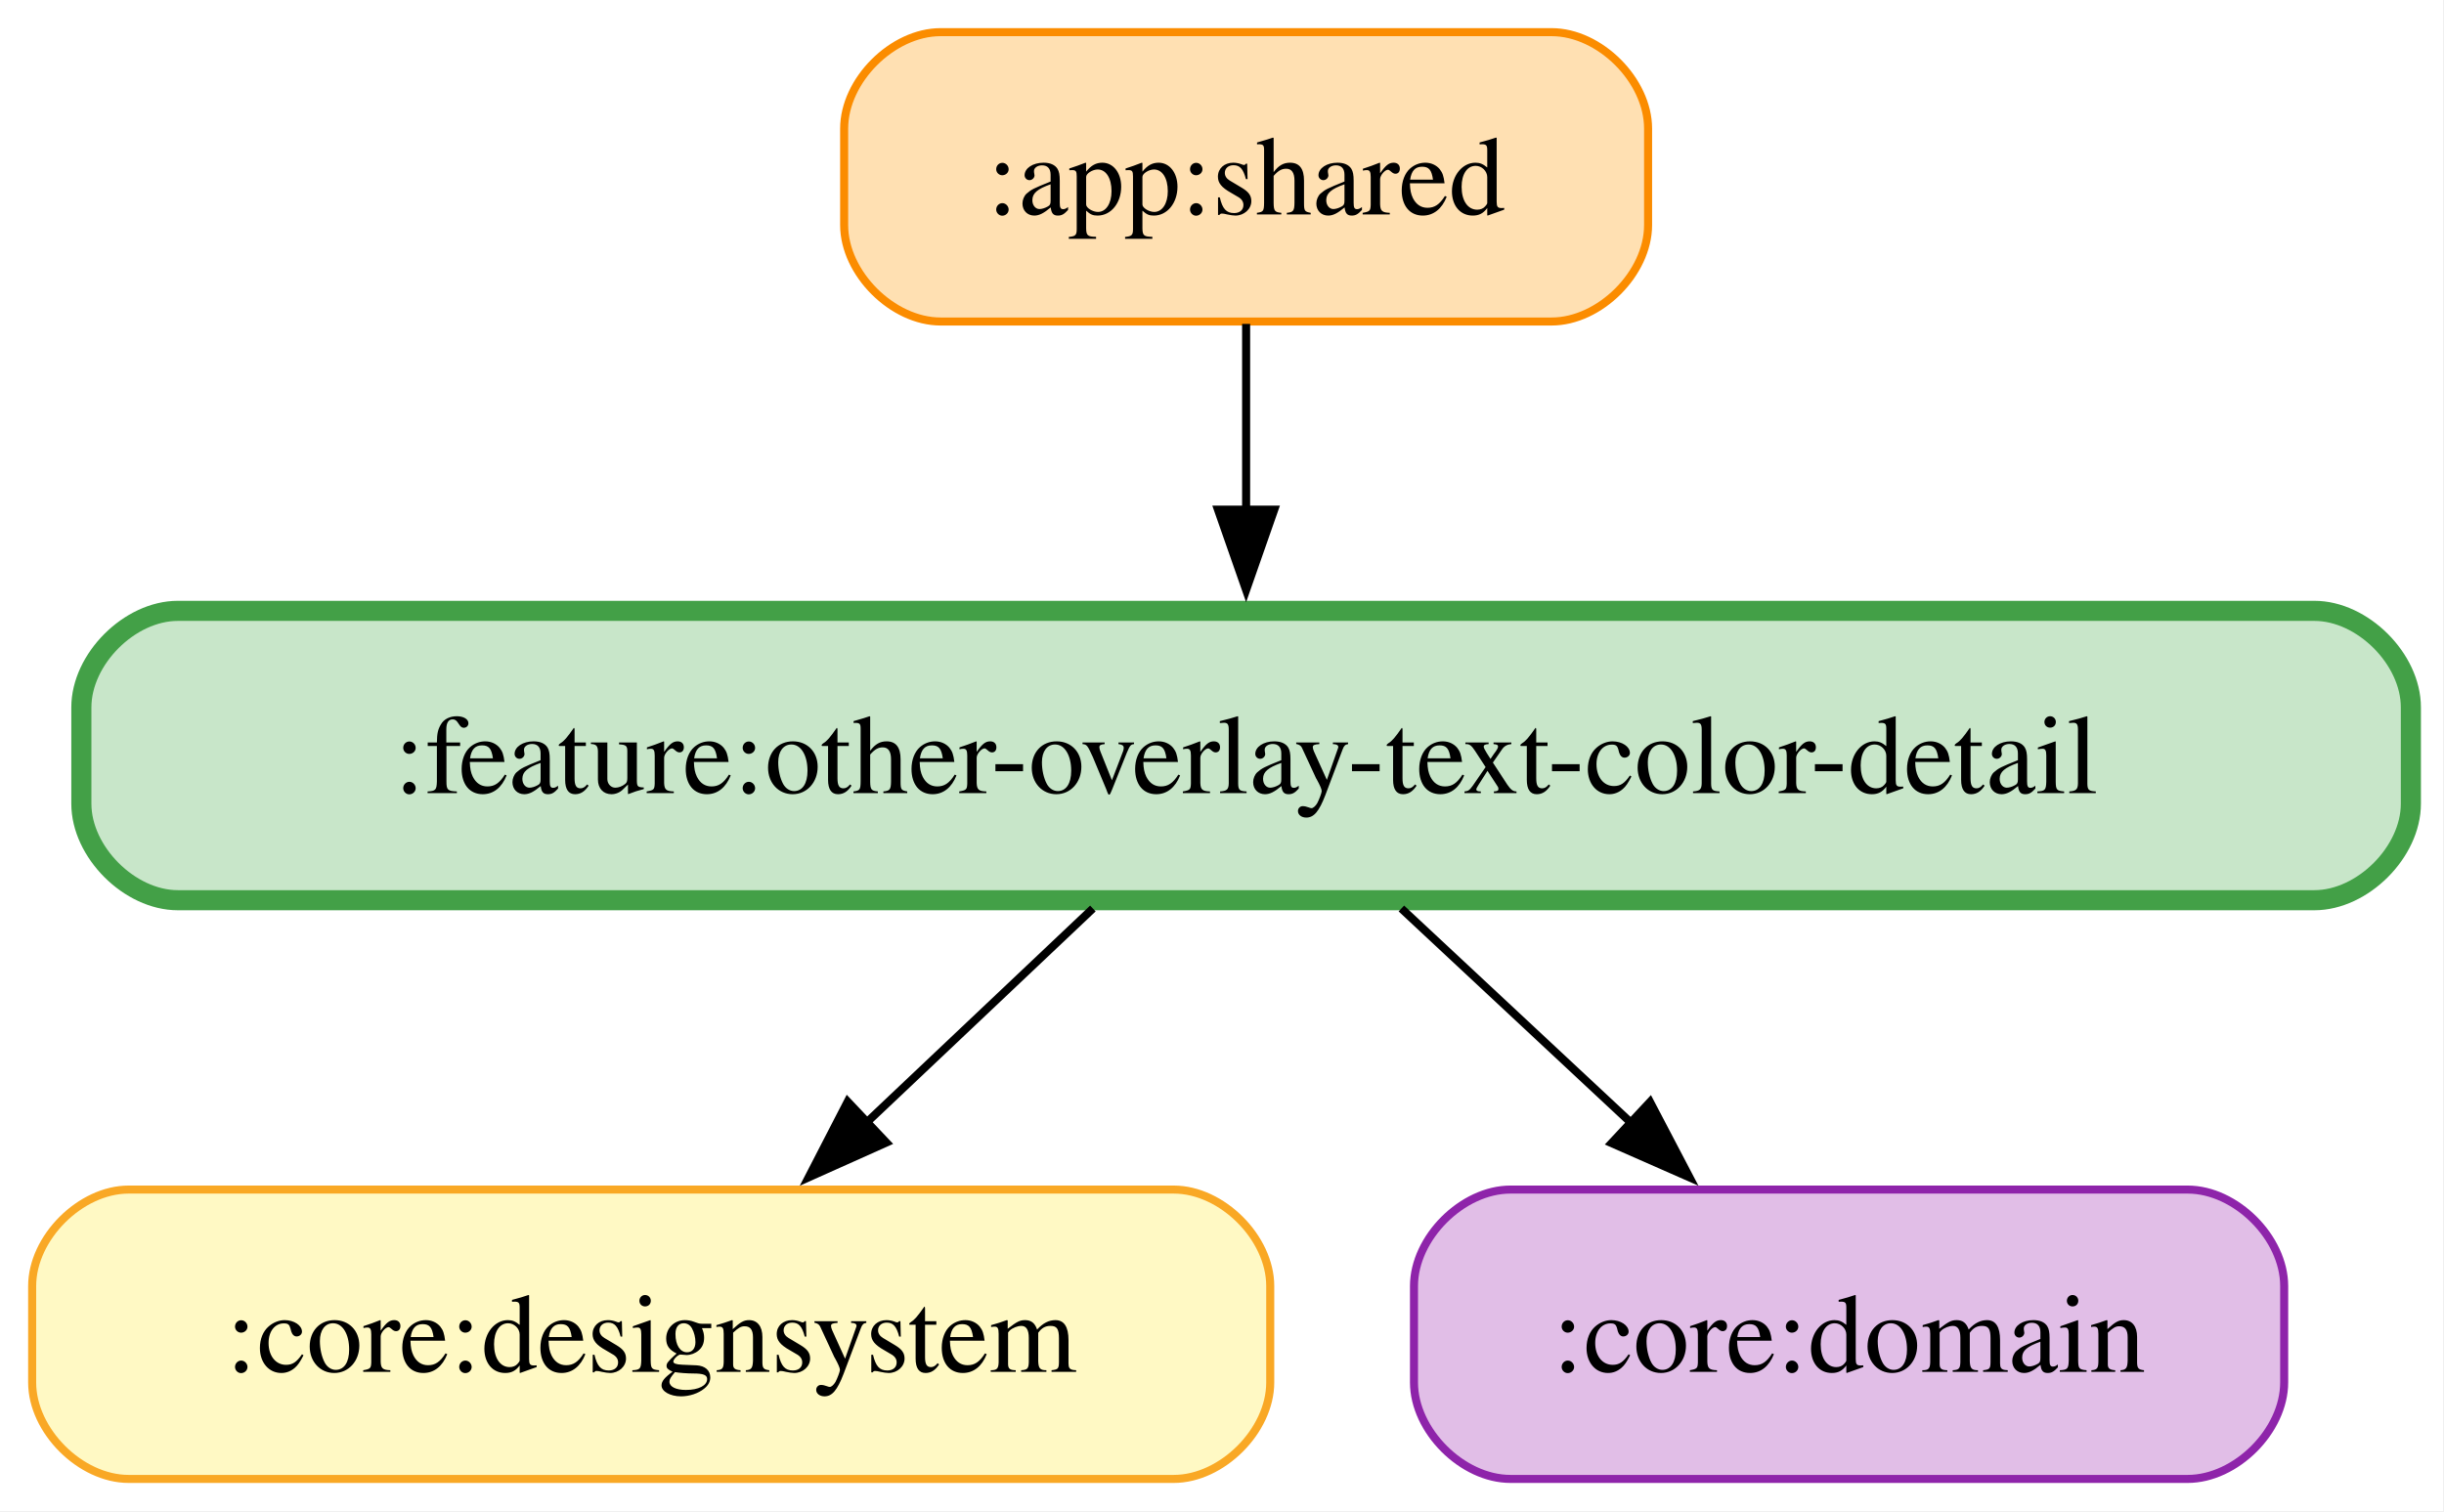
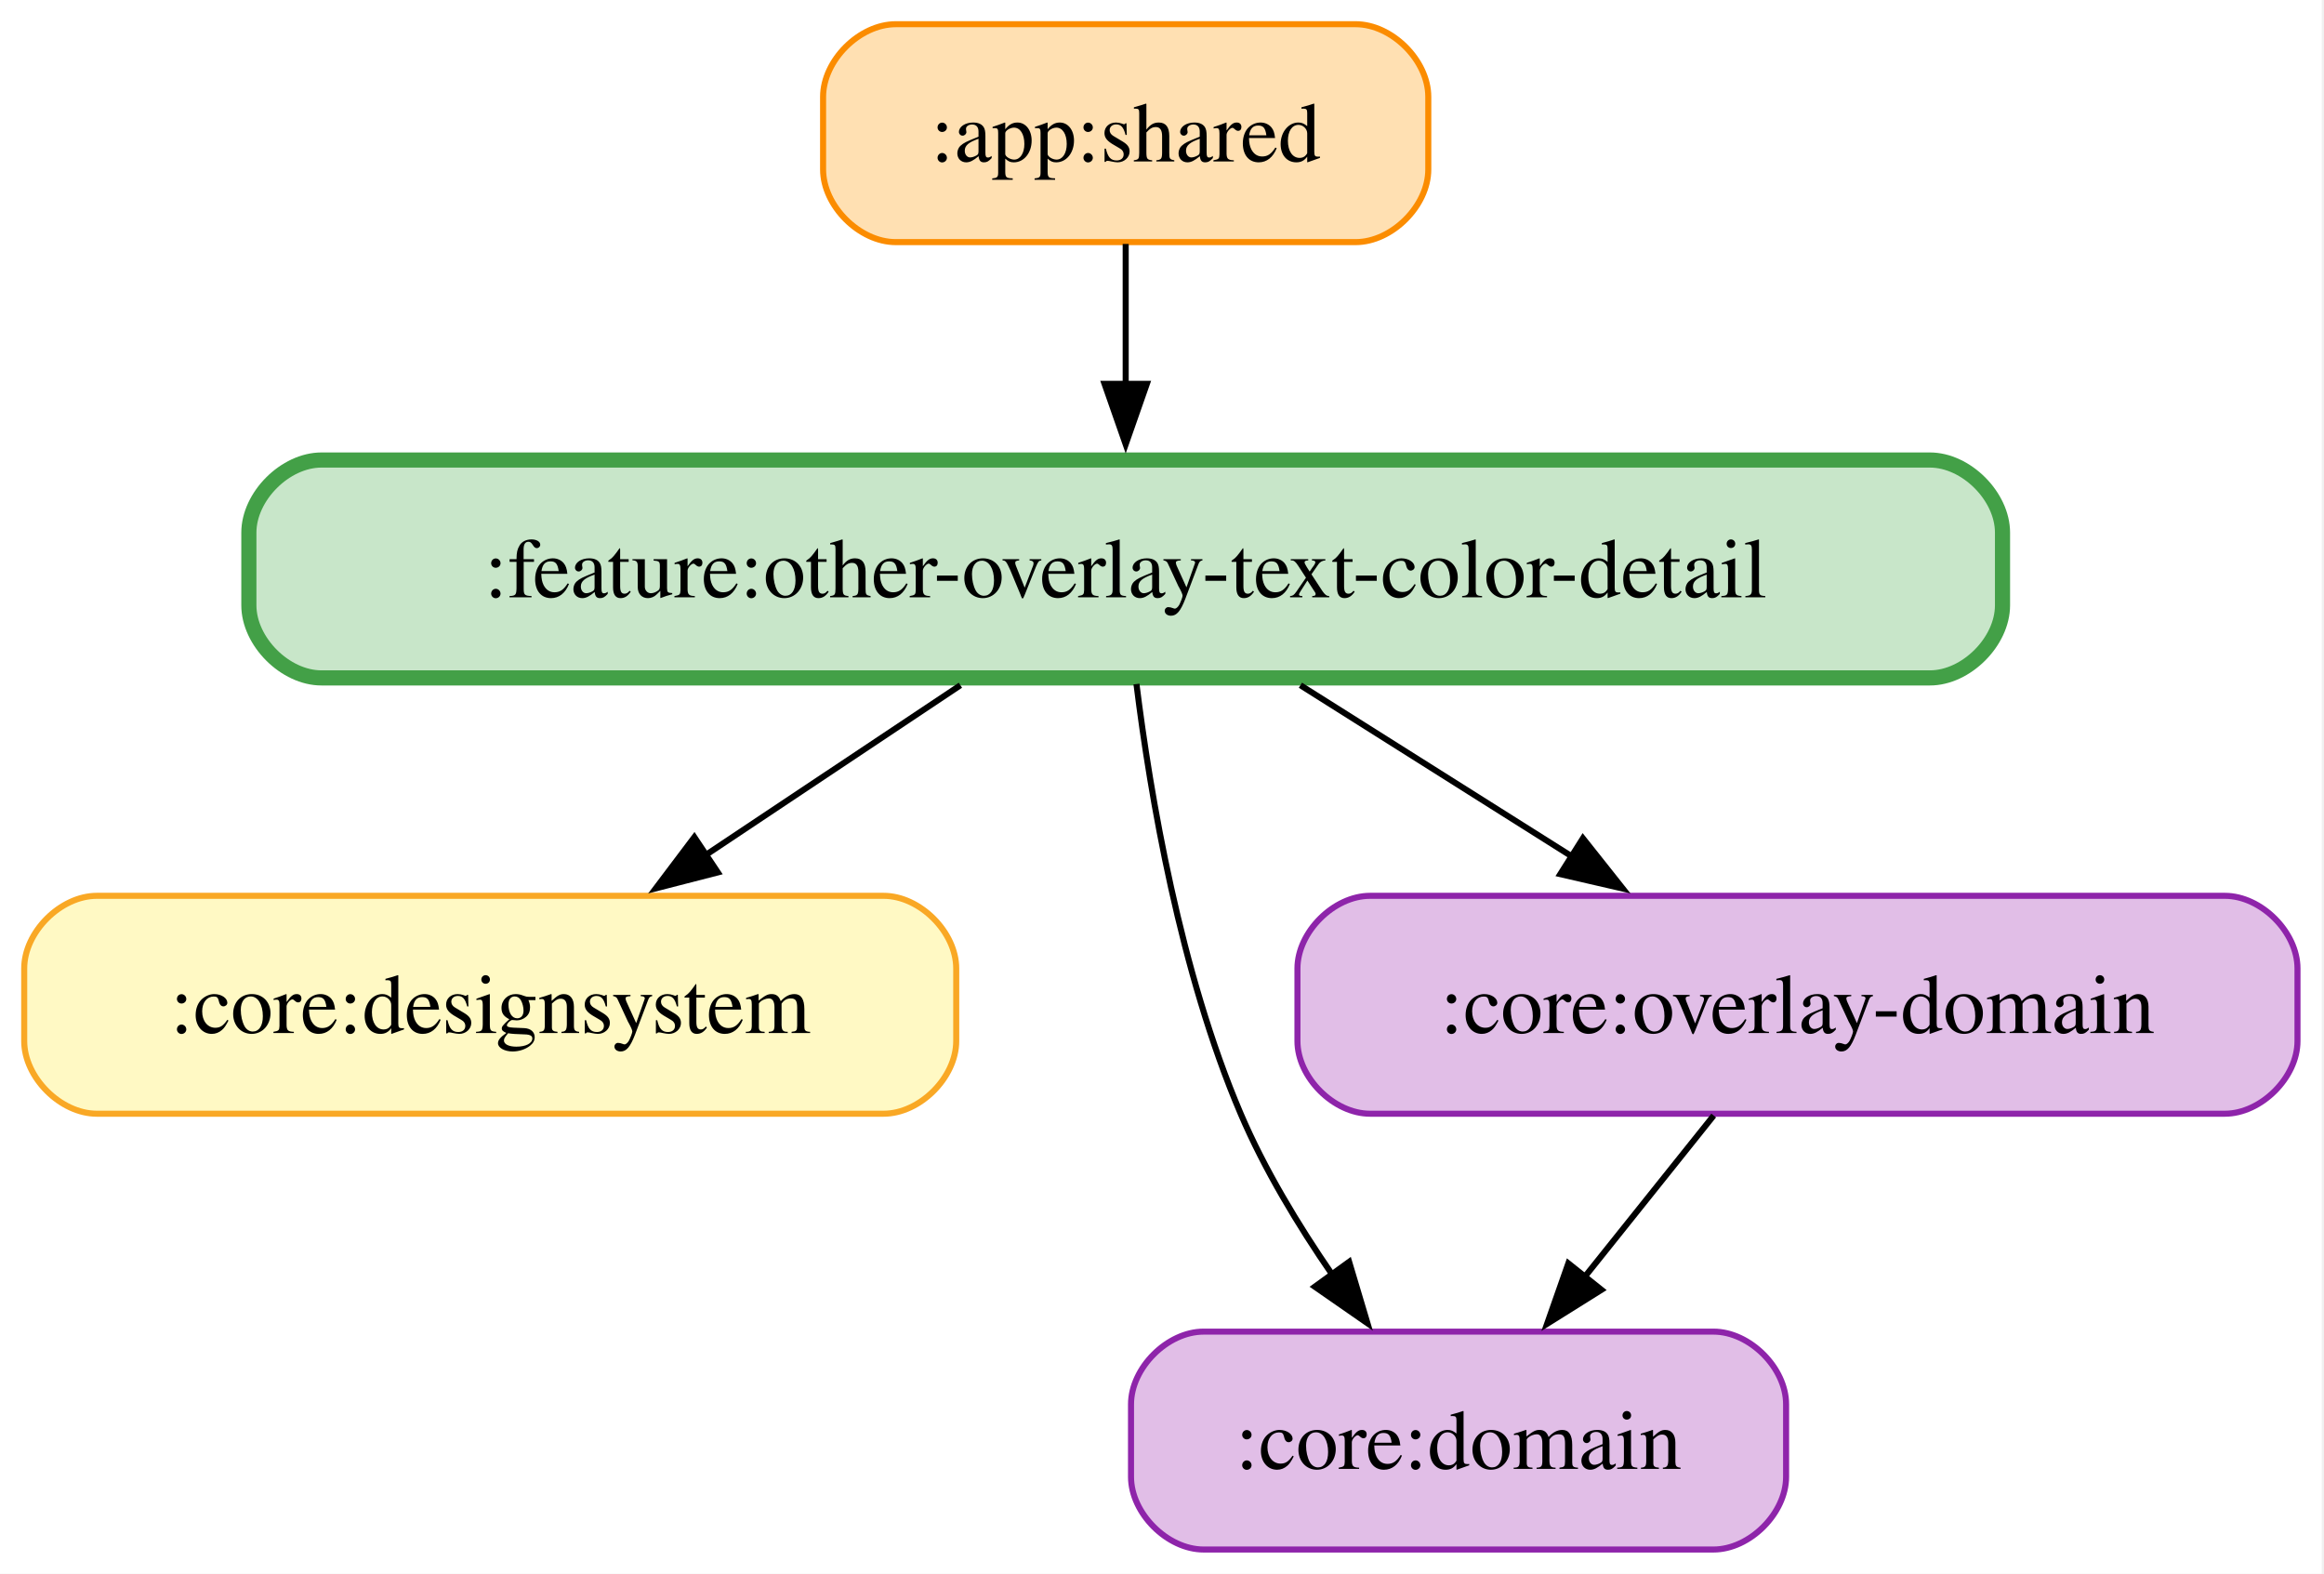
- <svg xmlns="http://www.w3.org/2000/svg" width="304pt" height="188pt" viewBox="0.00 0.00 304.00 188.00">
-   <g id="graph0" class="graph" transform="scale(1 1) rotate(0) translate(4 184)">
-     <polygon fill="white" stroke="none" points="-4,4 -4,-184 299.88,-184 299.88,4 -4,4" />
+ <svg xmlns="http://www.w3.org/2000/svg" width="384pt" height="260pt" viewBox="0.00 0.00 384.00 260.00">
+   <g id="graph0" class="graph" transform="scale(1 1) rotate(0) translate(4 256)">
+     <polygon fill="white" stroke="none" points="-4,4 -4,-256 379.62,-256 379.62,4 -4,4" />
    <g id="node1" class="node">
-       <path fill="#ffe0b2" stroke="#fb8c00" d="M189,-180C189,-180 113,-180 113,-180 107,-180 101,-174 101,-168 101,-168 101,-156 101,-156 101,-150 107,-144 113,-144 113,-144 189,-144 189,-144 195,-144 201,-150 201,-156 201,-156 201,-168 201,-168 201,-174 195,-180 189,-180" />
-       <text xml:space="preserve" text-anchor="middle" x="151" y="-157.32" font-family="Times,serif" font-size="14.00">:app:shared</text>
+       <path fill="#ffe0b2" stroke="#fb8c00" d="M220,-252C220,-252 144,-252 144,-252 138,-252 132,-246 132,-240 132,-240 132,-228 132,-228 132,-222 138,-216 144,-216 144,-216 220,-216 220,-216 226,-216 232,-222 232,-228 232,-228 232,-240 232,-240 232,-246 226,-252 220,-252" />
+       <text xml:space="preserve" text-anchor="middle" x="182" y="-229.32" font-family="Times,serif" font-size="14.00">:app:shared</text>
+     </g>
+     <g id="node5" class="node">
+       <path fill="#c8e6c9" stroke="#43a047" stroke-width="2.5" d="M314.88,-180C314.88,-180 49.12,-180 49.12,-180 43.12,-180 37.12,-174 37.12,-168 37.12,-168 37.12,-156 37.12,-156 37.12,-150 43.12,-144 49.12,-144 49.12,-144 314.88,-144 314.88,-144 320.88,-144 326.88,-150 326.88,-156 326.88,-156 326.88,-168 326.88,-168 326.88,-174 320.88,-180 314.88,-180" />
+       <text xml:space="preserve" text-anchor="middle" x="182" y="-157.32" font-family="Times,serif" font-size="14.00">:feature:other-overlay-text-color-detail</text>
+     </g>
+     <g id="edge1" class="edge">
+       <path fill="none" stroke="black" d="M182,-215.7C182,-208.71 182,-200.44 182,-192.55" />
+       <polygon fill="black" stroke="black" points="185.5,-192.59 182,-182.59 178.5,-192.59 185.5,-192.59" />
+     </g>
+     <g id="node2" class="node">
+       <path fill="#fff9c4" stroke="#f9a825" d="M142,-108C142,-108 12,-108 12,-108 6,-108 0,-102 0,-96 0,-96 0,-84 0,-84 0,-78 6,-72 12,-72 12,-72 142,-72 142,-72 148,-72 154,-78 154,-84 154,-84 154,-96 154,-96 154,-102 148,-108 142,-108" />
+       <text xml:space="preserve" text-anchor="middle" x="77" y="-85.33" font-family="Times,serif" font-size="14.00">:core:designsystem</text>
+     </g>
+     <g id="node3" class="node">
+       <path fill="#e1bee7" stroke="#8e24aa" d="M279.12,-36C279.12,-36 194.88,-36 194.88,-36 188.88,-36 182.88,-30 182.88,-24 182.88,-24 182.88,-12 182.88,-12 182.88,-6 188.88,0 194.88,0 194.88,0 279.12,0 279.12,0 285.12,0 291.12,-6 291.12,-12 291.12,-12 291.12,-24 291.12,-24 291.12,-30 285.12,-36 279.12,-36" />
+       <text xml:space="preserve" text-anchor="middle" x="237" y="-13.32" font-family="Times,serif" font-size="14.00">:core:domain</text>
    </g>
    <g id="node4" class="node">
-       <path fill="#c8e6c9" stroke="#43a047" stroke-width="2.5" d="M283.88,-108C283.88,-108 18.12,-108 18.12,-108 12.12,-108 6.12,-102 6.12,-96 6.12,-96 6.12,-84 6.12,-84 6.12,-78 12.12,-72 18.12,-72 18.12,-72 283.88,-72 283.88,-72 289.88,-72 295.88,-78 295.88,-84 295.88,-84 295.88,-96 295.88,-96 295.88,-102 289.88,-108 283.88,-108" />
-       <text xml:space="preserve" text-anchor="middle" x="151" y="-85.33" font-family="Times,serif" font-size="14.00">:feature:other-overlay-text-color-detail</text>
+       <path fill="#e1bee7" stroke="#8e24aa" d="M363.62,-108C363.62,-108 222.38,-108 222.38,-108 216.38,-108 210.38,-102 210.38,-96 210.38,-96 210.38,-84 210.38,-84 210.38,-78 216.38,-72 222.38,-72 222.38,-72 363.62,-72 363.62,-72 369.62,-72 375.62,-78 375.62,-84 375.62,-84 375.62,-96 375.62,-96 375.62,-102 369.62,-108 363.62,-108" />
+       <text xml:space="preserve" text-anchor="middle" x="293" y="-85.33" font-family="Times,serif" font-size="14.00">:core:overlay-domain</text>
    </g>
-     <g id="edge1" class="edge">
-       <path fill="none" stroke="black" d="M151,-143.7C151,-136.71 151,-128.44 151,-120.55" />
-       <polygon fill="black" stroke="black" points="154.5,-120.59 151,-110.59 147.5,-120.59 154.5,-120.59" />
+     <g id="edge2" class="edge">
+       <path fill="none" stroke="black" d="M279.16,-71.7C272.71,-63.64 264.92,-53.89 257.79,-44.98" />
+       <polygon fill="black" stroke="black" points="260.61,-42.91 251.63,-37.29 255.14,-47.28 260.61,-42.91" />
    </g>
-     <g id="node2" class="node">
-       <path fill="#fff9c4" stroke="#f9a825" d="M142,-36C142,-36 12,-36 12,-36 6,-36 0,-30 0,-24 0,-24 0,-12 0,-12 0,-6 6,0 12,0 12,0 142,0 142,0 148,0 154,-6 154,-12 154,-12 154,-24 154,-24 154,-30 148,-36 142,-36" />
-       <text xml:space="preserve" text-anchor="middle" x="77" y="-13.32" font-family="Times,serif" font-size="14.00">:core:designsystem</text>
-     </g>
-     <g id="node3" class="node">
-       <path fill="#e1bee7" stroke="#8e24aa" d="M268.12,-36C268.12,-36 183.88,-36 183.88,-36 177.88,-36 171.88,-30 171.88,-24 171.88,-24 171.88,-12 171.88,-12 171.88,-6 177.88,0 183.88,0 183.88,0 268.12,0 268.12,0 274.12,0 280.12,-6 280.12,-12 280.12,-12 280.12,-24 280.12,-24 280.12,-30 274.12,-36 268.12,-36" />
-       <text xml:space="preserve" text-anchor="middle" x="226" y="-13.32" font-family="Times,serif" font-size="14.00">:core:domain</text>
+     <g id="edge4" class="edge">
+       <path fill="none" stroke="black" d="M154.69,-142.79C141.75,-134.17 126.14,-123.76 112.32,-114.55" />
+       <polygon fill="black" stroke="black" points="114.61,-111.87 104.35,-109.23 110.73,-117.69 114.61,-111.87" />
    </g>
    <g id="edge3" class="edge">
-       <path fill="none" stroke="black" d="M131.94,-70.97C123.35,-62.85 113.06,-53.11 103.72,-44.27" />
-       <polygon fill="black" stroke="black" points="106.25,-41.85 96.58,-37.52 101.44,-46.94 106.25,-41.85" />
+       <path fill="none" stroke="black" d="M183.78,-142.99C186.07,-124.56 191.01,-95.39 201,-72 204.91,-62.84 210.49,-53.6 216.1,-45.46" />
+       <polygon fill="black" stroke="black" points="218.92,-47.53 221.95,-37.38 213.25,-43.42 218.92,-47.53" />
    </g>
-     <g id="edge2" class="edge">
-       <path fill="none" stroke="black" d="M170.31,-70.97C179.02,-62.85 189.45,-53.11 198.92,-44.27" />
-       <polygon fill="black" stroke="black" points="201.24,-46.9 206.16,-37.51 196.46,-41.78 201.24,-46.9" />
+     <g id="edge5" class="edge">
+       <path fill="none" stroke="black" d="M210.87,-142.79C224.68,-134.08 241.37,-123.56 256.08,-114.28" />
+       <polygon fill="black" stroke="black" points="257.55,-117.5 264.14,-109.2 253.81,-111.58 257.55,-117.5" />
    </g>
  </g>
</svg>
